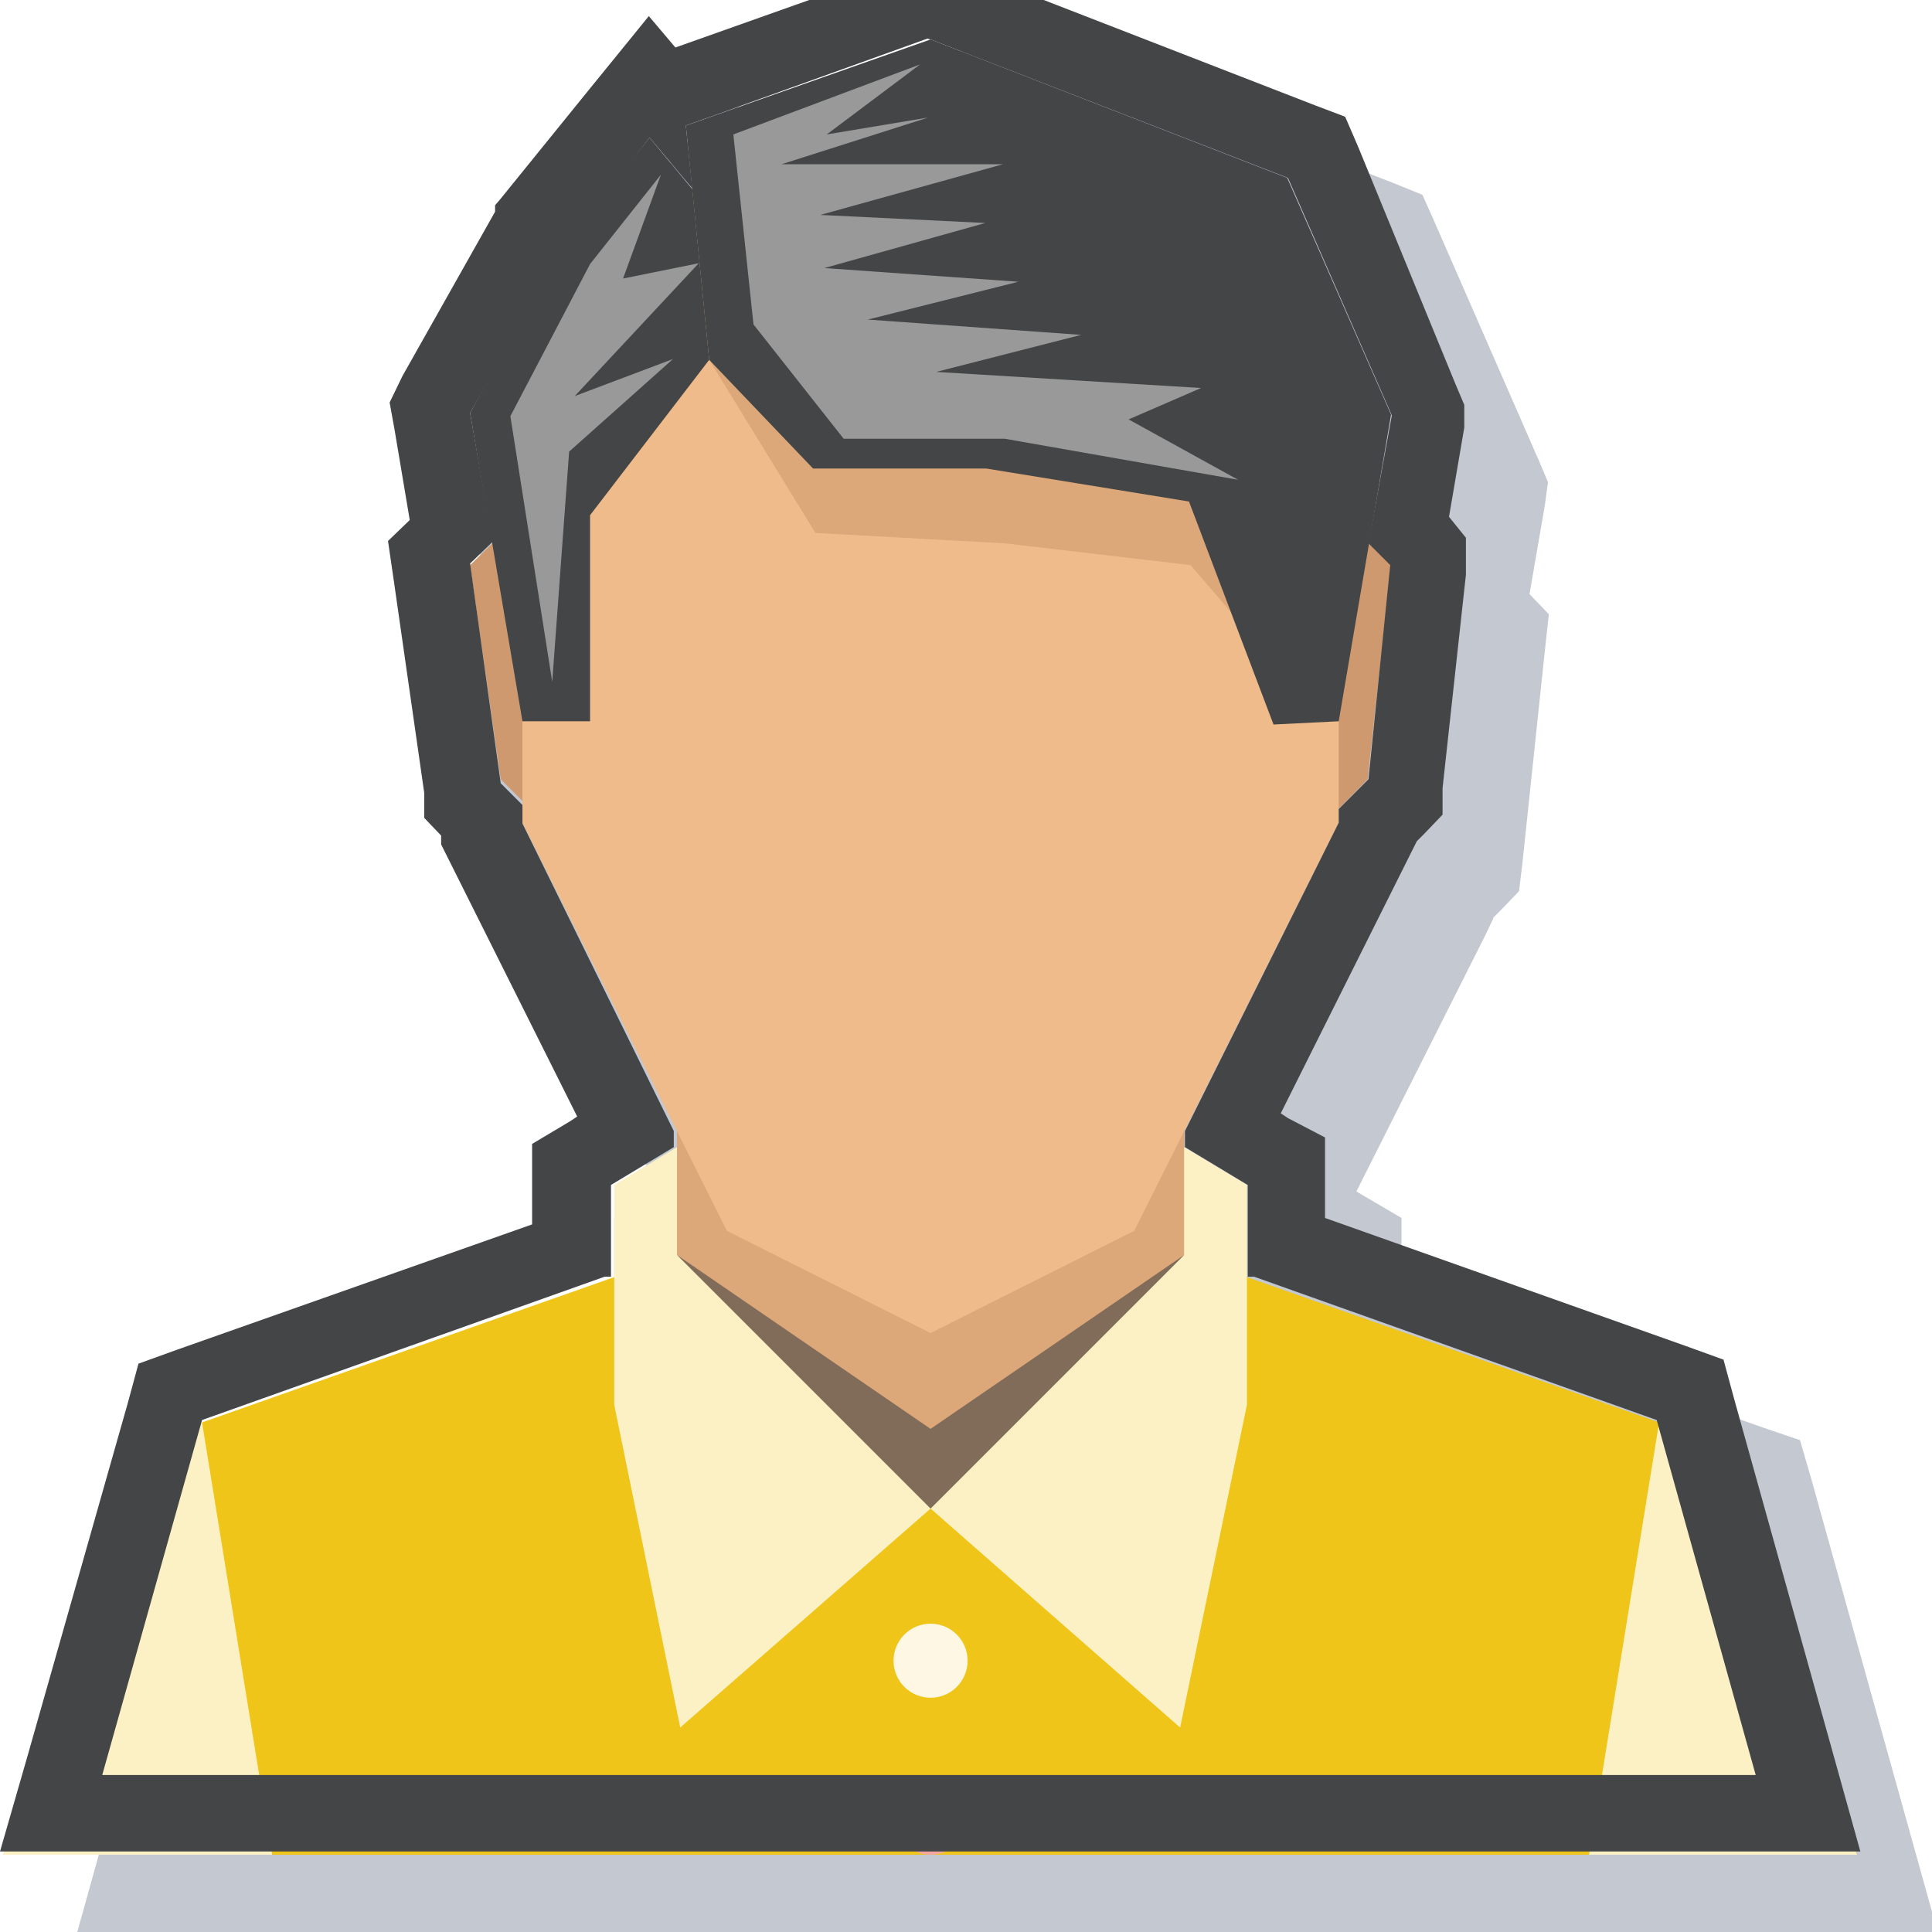
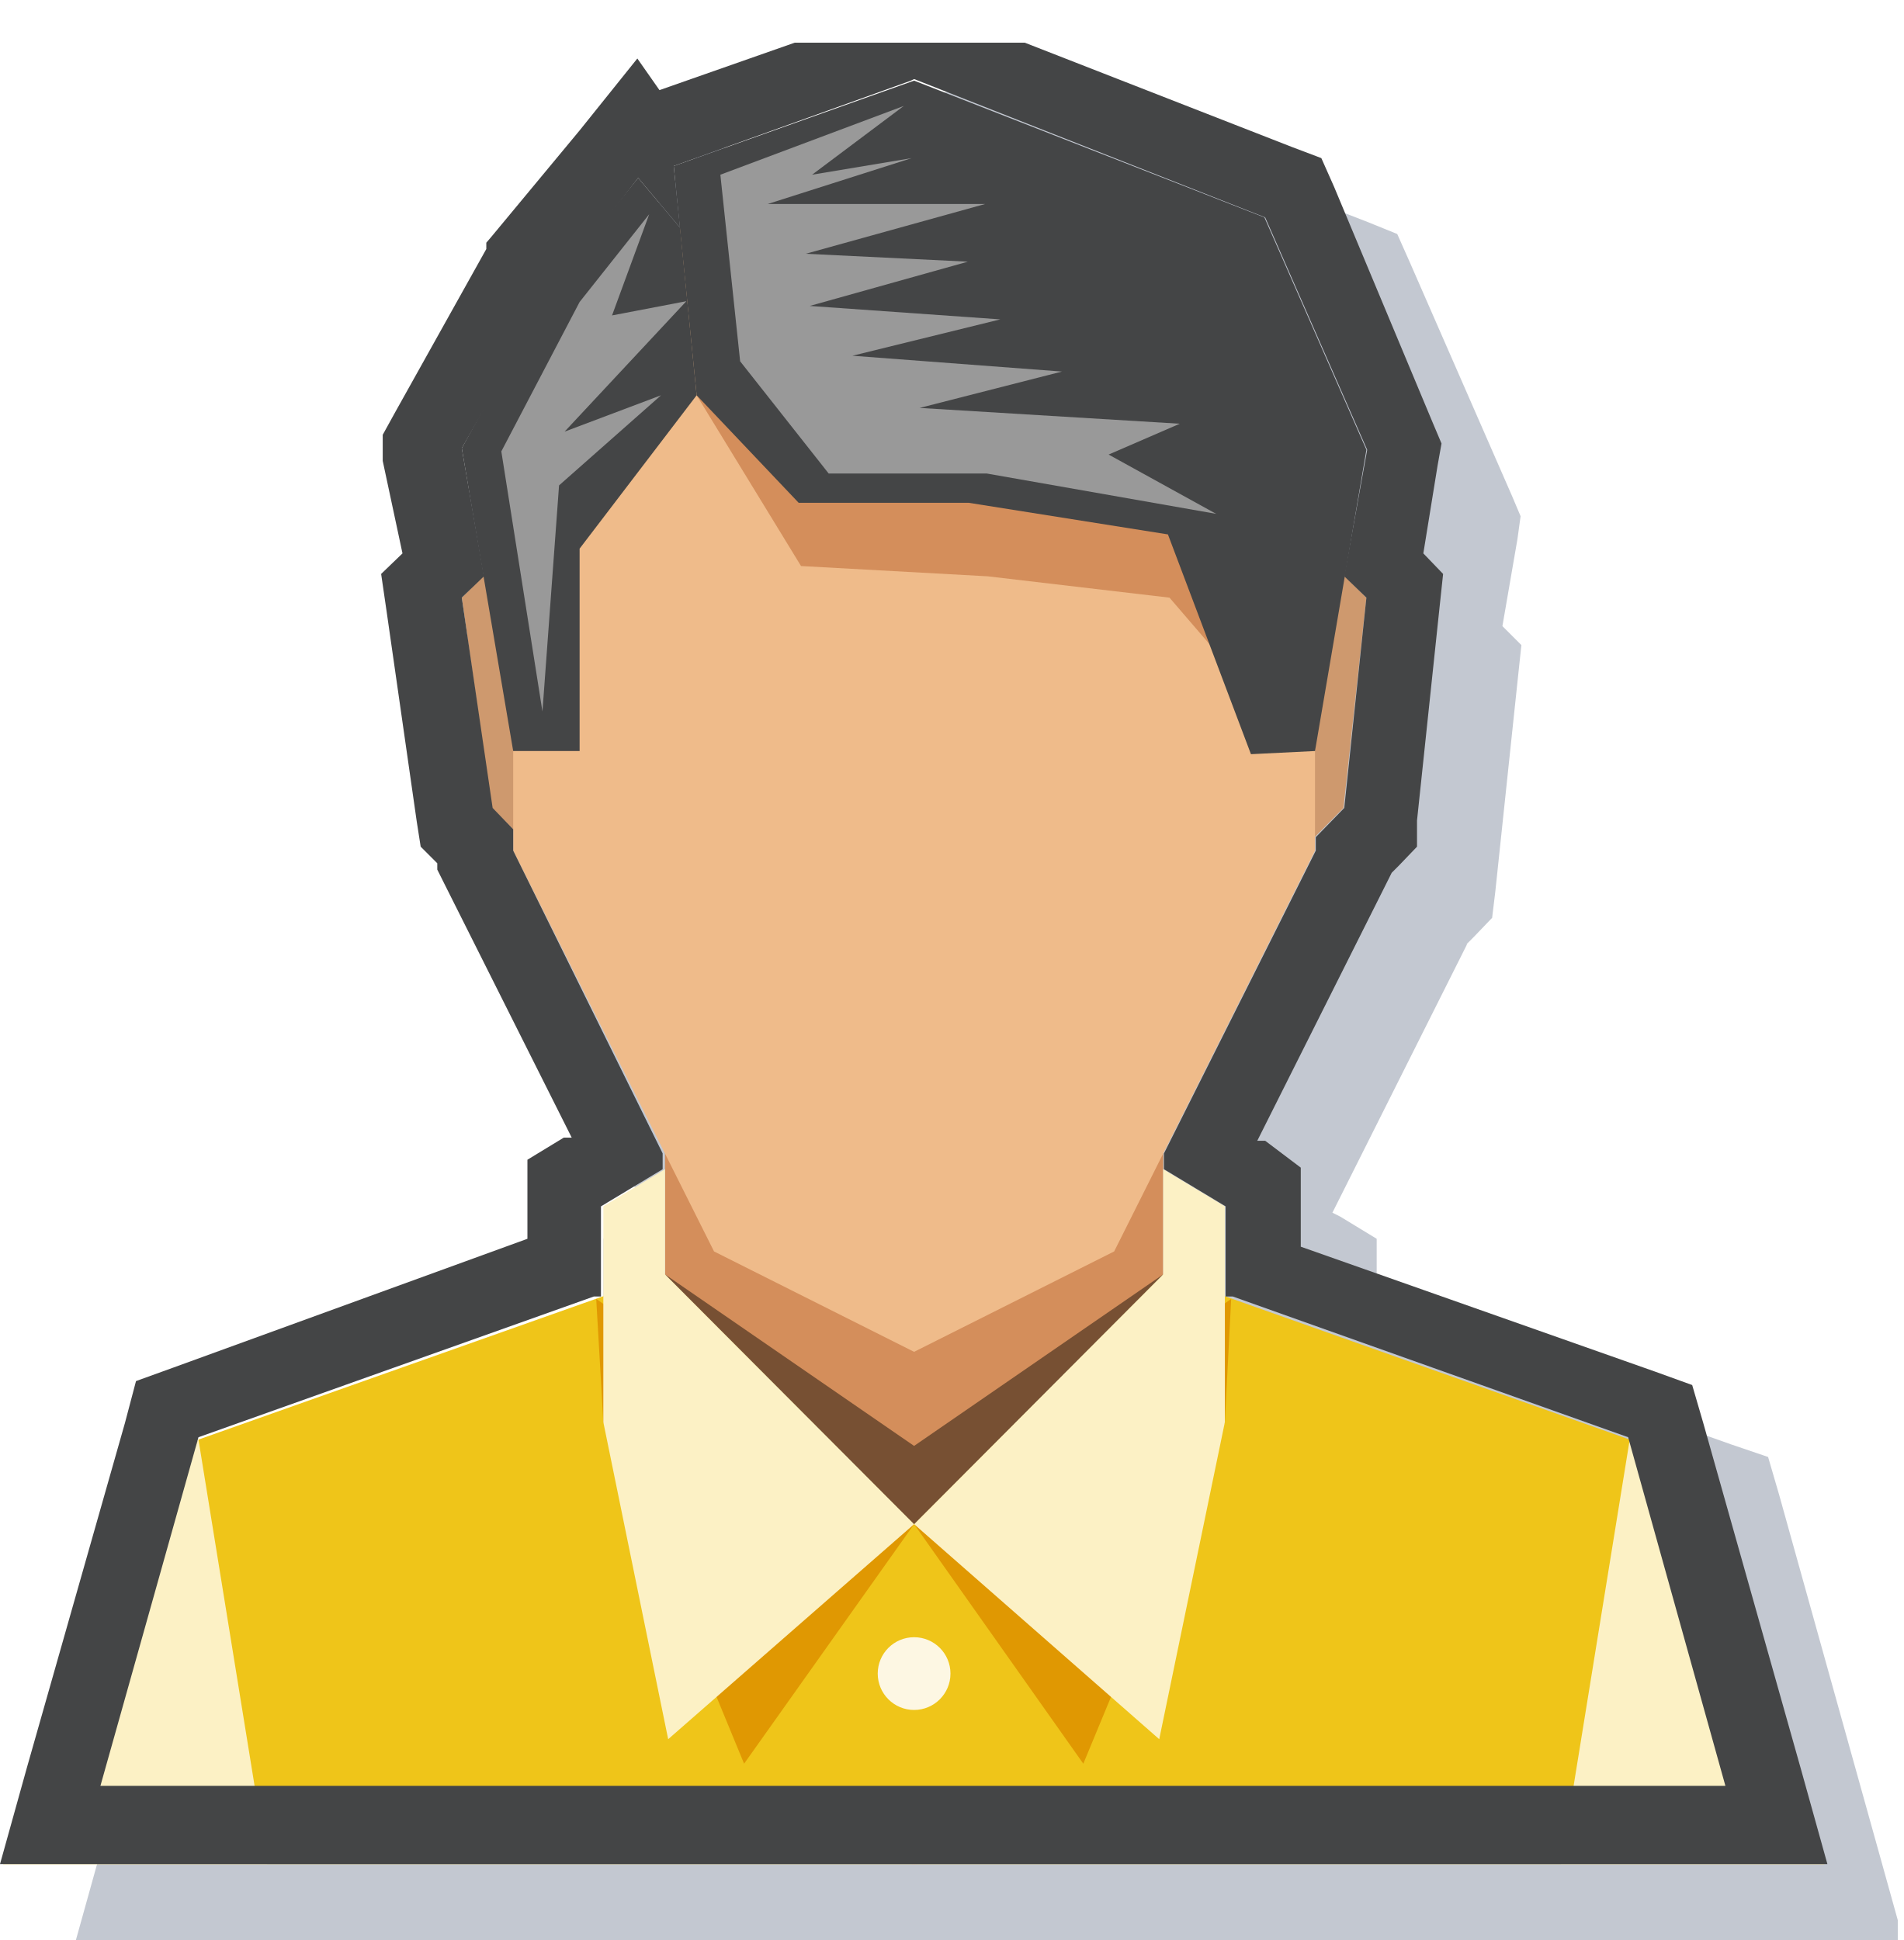
- <svg xmlns="http://www.w3.org/2000/svg" viewBox="0 0 24 24">
+ <svg xmlns="http://www.w3.org/2000/svg" viewBox="0 0 24.07 24.54">
  <defs>
+     <style>.cls-1{fill:none;}.cls-2{isolation:isolate;}.cls-3{clip-path:url(#clip-path);}.cls-4{fill:#69768b;opacity:0.4;}.cls-10,.cls-14,.cls-4,.cls-7{mix-blend-mode:multiply;}.cls-10,.cls-5{fill:#efc519;}.cls-6{fill:#efbb8a;}.cls-7,.cls-8{fill:#ce996e;}.cls-14,.cls-7{opacity:0.6;}.cls-14,.cls-9{fill:#444546;}.cls-11{fill:#fcf1c5;}.cls-12{fill:#fdf7e3;}.cls-13{fill:#f4a69e;}.cls-15{fill:#999;}</style>
    <clipPath id="clip-path">
-       <rect id="SVGID" width="24" height="24" fill="none" />
+       <rect id="SVGID" class="cls-1" y="0.54" width="24" height="24" />
    </clipPath>
  </defs>
-   <g style="isolation:isolate">
-     <g id="Layer_1" data-name="Layer 1">
-       <g clip-path="url(#clip-path)">
-         <polygon points="12.54 0.42 12.2 0.54 9.35 1.55 9.02 1.16 8.29 2.07 7.17 3.44 7.12 3.51 7.07 3.59 5.96 5.63 5.8 5.92 5.85 6.25 6.05 7.38 5.78 7.64 5.85 8.12 6.24 10.78 6.28 11.09 6.49 11.3 6.49 11.41 6.59 11.62 8.19 14.8 8.09 14.86 7.63 15.13 7.63 15.68 7.63 16.14 3.15 17.73 2.68 17.89 2.54 18.37 1.3 22.78 0.96 24 2.23 24 22.8 24 24.07 24 23.73 22.78 22.5 18.37 22.36 17.89 21.89 17.73 17.41 16.14 17.41 15.68 17.41 15.13 16.95 14.86 16.85 14.8 18.45 11.62 18.55 11.41 18.55 11.4 18.64 11.31 18.87 11.07 18.91 10.74 19.19 8.09 19.24 7.63 19 7.38 19.19 6.28 19.23 5.99 19.12 5.73 17.83 2.78 17.67 2.42 17.3 2.27 12.87 0.55 12.54 0.42 12.54 0.42" fill="#69768b" opacity="0.4" />
-         <polygon points="20.61 17.67 14.71 15.59 11.56 18.74 8.41 15.59 2.51 17.67 0.04 23.04 23.07 23.04 20.61 17.67" fill="#efc519" />
-         <polygon points="8.41 11.75 8.41 15.59 11.56 18.74 14.71 15.59 14.71 11.75 8.41 11.75" fill="#efbb8a" />
-         <polygon points="8.41 11.75 8.41 15.59 11.56 18.74 14.71 15.59 14.71 11.75 8.41 11.75" fill="#ce996e" opacity="0.6" />
-         <polygon points="15.05 10.42 16.26 10.42 16.99 9.68 17.28 7.02 16.47 6.23 15.05 10.42" fill="#ce996e" />
-         <polygon points="8.07 10.42 6.96 10.42 6.22 9.68 5.84 7.02 6.65 6.23 8.07 10.42" fill="#ce996e" />
-         <polygon points="11.56 16.56 9.03 15.29 6.49 10.22 6.49 5.16 7.76 2.63 11.56 1.36 15.36 2.63 16.63 5.16 16.63 10.22 14.09 15.29 11.56 16.56" fill="#efbb8a" />
-         <polygon points="8.81 4.47 10.13 6.62 12.49 6.75 14.79 7.02 15.89 8.3 15.71 5.23 11.15 3.82 8.81 4.47" fill="#ce996e" opacity="0.6" />
-         <polygon points="8.81 4.47 10.1 5.82 12.25 5.82 14.77 6.23 15.82 9 16.63 8.96 17.28 5.15 15.99 2.21 11.56 0.49 8.52 1.56 8.81 4.47" fill="#444546" />
-         <polygon points="8.81 4.47 8.6 2.35 8.07 1.71 6.96 3.09 5.84 5.13 6.49 8.96 7.33 8.96 7.33 6.4 8.81 4.47" fill="#444546" />
-         <polygon points="11.56 18.74 9.41 21.77 7.63 17.45 7.54 15.89 11.56 18.74" fill="#efc519" />
-         <polygon points="11.56 18.74 13.7 21.77 15.49 17.45 15.57 15.89 11.56 18.74" fill="#efc519" />
-         <polygon points="8.41 15.59 8.41 14.25 7.63 14.72 7.63 17.45 8.45 21.46 11.56 18.74 8.41 15.59" fill="#fcf1c5" />
-         <polygon points="14.71 15.59 14.71 14.25 15.49 14.72 15.49 17.45 14.66 21.46 11.56 18.74 14.71 15.59" fill="#fcf1c5" />
-         <circle cx="11.56" cy="20.63" r="0.46" fill="#fdf7e3" />
-         <circle cx="11.56" cy="22.58" r="0.46" fill="#f4a69e" />
-         <polygon points="2.51 17.67 0.04 23.04 3.38 23.04 2.51 17.67" fill="#fcf1c5" />
-         <polygon points="20.61 17.67 23.07 23.04 19.74 23.04 20.61 17.67" fill="#fcf1c5" />
-         <polygon points="11.56 17.75 8.41 15.59 11.56 18.74 14.71 15.59 11.56 17.75" fill="#444546" opacity="0.6" />
-         <polygon points="9.11 1.67 9.36 4.03 10.48 5.45 12.48 5.45 15.38 5.96 14.02 5.21 14.92 4.82 11.63 4.62 13.43 4.16 10.78 3.97 12.65 3.5 10.24 3.33 12.24 2.77 10.19 2.67 12.46 2.04 9.71 2.04 11.53 1.46 10.27 1.67 11.43 0.8 9.11 1.67" fill="#999" />
-         <polygon points="6.86 8.47 7.07 5.61 8.36 4.46 7.14 4.92 8.68 3.27 7.74 3.46 8.21 2.17 7.33 3.28 6.34 5.17 6.86 8.47" fill="#999" />
-         <path d="M11.56.49,16,2.21l1.29,2.95L17,6.75l.27.27L17,9.68l-.37.37v.17l-1.91,3.83v.2l.78.47v1.14l.08,0,5,1.78,1.23,4.41H1.27l1.24-4.41,5-1.78.08,0V14.72l.78-.47v-.2L6.49,10.23V10l-.27-.27L5.84,7l.28-.27L5.84,5.13,7,3.09,8.07,1.71l.53.63-.08-.78,3-1.08m0-1-.34.12L8.39.59,8.06.2l-.74.91L6.21,2.48l-.06.07,0,.08L5,4.67,4.84,5l.06.33.19,1.13-.27.26.07.48.38,2.65,0,.31.21.22v.11l.1.2,1.59,3.18-.09.06-.47.28v1L2.19,16.77l-.47.17-.13.48L.34,21.82,0,23H23.11l-.34-1.22-1.23-4.41-.13-.48-.47-.17-4.48-1.59v-1L16,13.89l-.09-.06,1.59-3.18.1-.2h0l.09-.09.23-.24,0-.33.29-2.65,0-.46L18,6.42l.19-1.11,0-.28-.11-.26L16.87,1.82l-.16-.37-.37-.14L11.91-.41l-.33-.13Z" fill="#444546" />
+   <g class="cls-2">
+     <g id="Layer_2" data-name="Layer 2">
+       <g id="Layer_1-2" data-name="Layer 1">
+         <g class="cls-3">
+           <polygon class="cls-4" points="12.54 0.96 12.2 1.08 9.35 2.09 9.02 1.7 8.29 2.61 7.17 3.98 7.12 4.05 7.07 4.13 5.96 6.17 5.8 6.46 5.85 6.79 6.05 7.92 5.78 8.18 5.85 8.66 6.24 11.31 6.28 11.63 6.49 11.84 6.49 11.95 6.59 12.15 8.19 15.34 8.09 15.39 7.63 15.67 7.63 16.22 7.63 16.68 3.15 18.27 2.68 18.43 2.54 18.91 1.3 23.32 0.96 24.54 2.23 24.54 22.8 24.54 24.07 24.54 23.73 23.32 22.5 18.91 22.36 18.43 21.89 18.27 17.41 16.68 17.41 16.22 17.41 15.67 16.95 15.39 16.85 15.34 18.45 12.15 18.55 11.95 18.55 11.94 18.64 11.85 18.87 11.61 18.91 11.28 19.19 8.63 19.24 8.16 19 7.92 19.19 6.82 19.23 6.53 19.12 6.27 17.83 3.32 17.67 2.96 17.3 2.81 12.87 1.09 12.54 0.96 12.54 0.96" />
+           <polygon class="cls-5" points="20.61 18.21 14.71 16.12 11.56 19.28 8.41 16.12 2.51 18.21 0.04 23.58 23.07 23.58 20.61 18.21" />
+           <polygon class="cls-6" points="8.41 12.29 8.41 16.12 11.56 19.28 14.71 16.12 14.71 12.29 8.41 12.29" />
+           <polygon class="cls-7" points="8.41 12.29 8.41 16.12 11.56 19.28 14.71 16.12 14.71 12.29 8.41 12.29" />
+           <polygon class="cls-8" points="15.05 10.96 16.26 10.96 16.99 10.22 17.28 7.56 16.47 6.76 15.05 10.96" />
+           <polygon class="cls-8" points="8.07 10.96 6.96 10.96 6.22 10.22 5.84 7.56 6.65 6.76 8.07 10.96" />
+           <polygon class="cls-6" points="11.56 17.1 9.03 15.83 6.49 10.76 6.49 5.7 7.76 3.16 11.56 1.9 15.36 3.16 16.63 5.7 16.63 10.76 14.09 15.83 11.56 17.1" />
+           <polygon class="cls-7" points="8.81 5 10.13 7.16 12.49 7.29 14.79 7.56 15.89 8.84 15.71 5.77 11.15 4.36 8.81 5" />
+           <polygon class="cls-9" points="8.81 5 10.1 6.36 12.25 6.36 14.77 6.76 15.82 9.54 16.63 9.5 17.28 5.69 15.99 2.75 11.56 1.02 8.52 2.1 8.81 5" />
+           <polygon class="cls-9" points="8.81 5 8.6 2.88 8.07 2.25 6.96 3.63 5.84 5.67 6.49 9.5 7.33 9.5 7.33 6.94 8.81 5" />
+           <polygon class="cls-10" points="11.56 19.28 9.41 22.31 7.63 17.99 7.54 16.43 11.56 19.28" />
+           <polygon class="cls-10" points="11.56 19.28 13.7 22.31 15.49 17.99 15.57 16.43 11.56 19.28" />
+           <polygon class="cls-11" points="8.41 16.12 8.41 14.79 7.63 15.26 7.63 17.99 8.45 22 11.56 19.28 8.41 16.12" />
+           <polygon class="cls-11" points="14.71 16.12 14.71 14.79 15.49 15.26 15.49 17.99 14.66 22 11.56 19.28 14.71 16.12" />
+           <circle class="cls-12" cx="11.56" cy="21.17" r="0.46" />
+           <circle class="cls-13" cx="11.56" cy="23.12" r="0.46" />
+           <polygon class="cls-11" points="2.51 18.21 0.04 23.58 3.38 23.58 2.51 18.21" />
+           <polygon class="cls-11" points="20.61 18.21 23.07 23.58 19.74 23.58 20.61 18.21" />
+           <polygon class="cls-14" points="11.56 18.29 8.41 16.12 11.56 19.28 14.71 16.12 11.56 18.29" />
+           <polygon class="cls-15" points="9.11 2.21 9.36 4.57 10.48 5.99 12.48 5.99 15.38 6.5 14.02 5.75 14.92 5.36 11.63 5.16 13.43 4.7 10.78 4.5 12.65 4.04 10.24 3.87 12.24 3.31 10.19 3.21 12.46 2.58 9.71 2.58 11.53 2 10.27 2.21 11.43 1.34 9.11 2.21" />
+           <polygon class="cls-15" points="6.86 9 7.07 6.14 8.36 5 7.14 5.46 8.68 3.81 7.74 3.99 8.21 2.71 7.33 3.82 6.34 5.71 6.86 9" />
+           <path class="cls-9" d="M11.56,1,16,2.75l1.29,2.94L17,7.29l.28.27L17,10.22l-.36.37v.17l-1.92,3.83v.2l.78.47V16.4l.09,0,5,1.78,1.23,4.41H1.27l1.24-4.41,5-1.78.09,0V15.26l.78-.47v-.2L6.49,10.76v-.27l-.26-.27L5.84,7.56l.28-.27L5.84,5.67,7,3.63,8.07,2.25l.53.63L8.52,2.1l3-1.08m0-1-.33.12-2.85,1L8.06.74l-.73.91L6.21,3l-.06.07,0,.08L5,5.21l-.16.29,0,.33L5.09,7l-.27.26.07.48.38,2.65.05.32.21.21V11l.1.2,1.6,3.19-.1,0-.46.28v1L2.19,17.3l-.47.17L1.58,18,.34,22.36,0,23.58H23.11l-.34-1.22L21.54,18l-.14-.48-.47-.17-4.48-1.58v-1L16,14.43l-.1,0,1.6-3.19.1-.2h0l.09-.09.23-.24,0-.33.28-2.65.05-.47L18,7l.18-1.11.05-.28-.11-.26L16.87,2.36,16.71,2l-.37-.14L11.91.13,11.57,0Z" />
+         </g>
      </g>
    </g>
  </g>
</svg>
